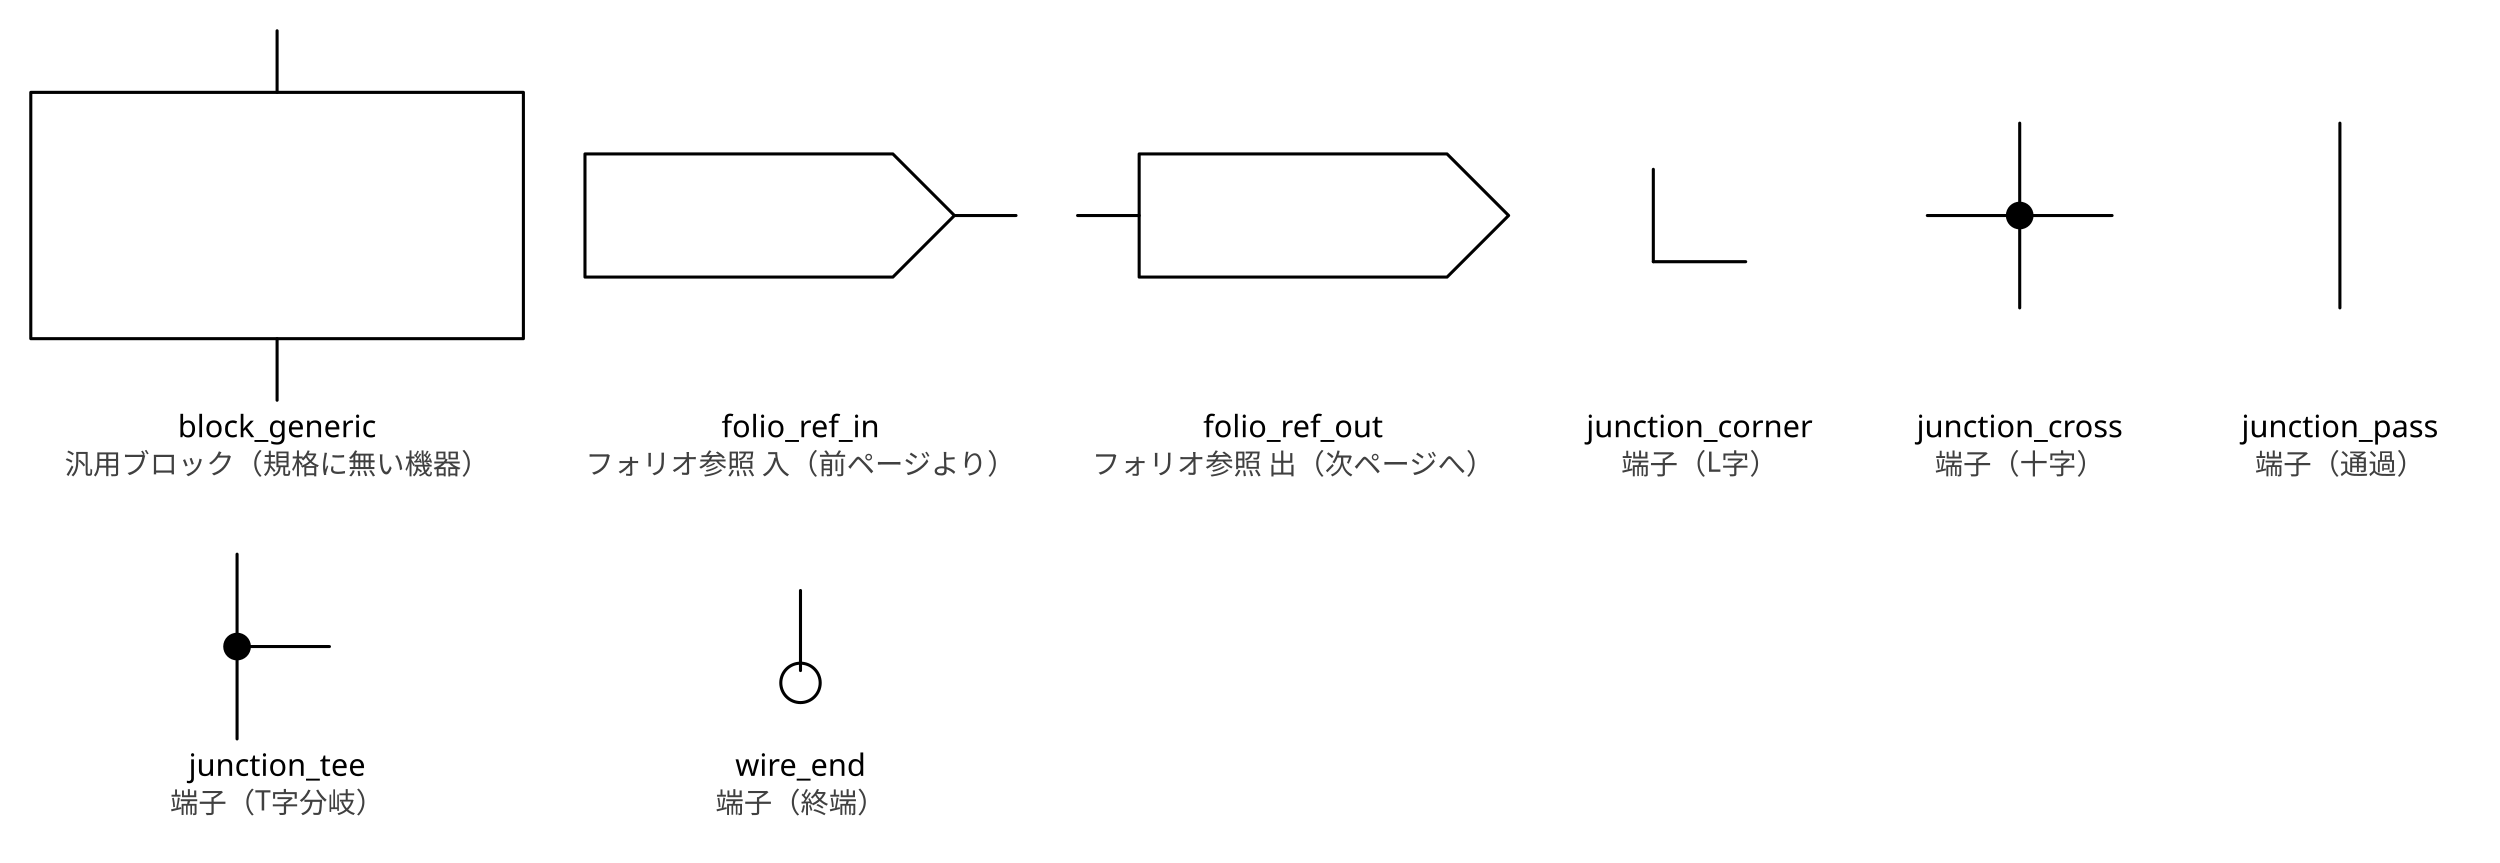
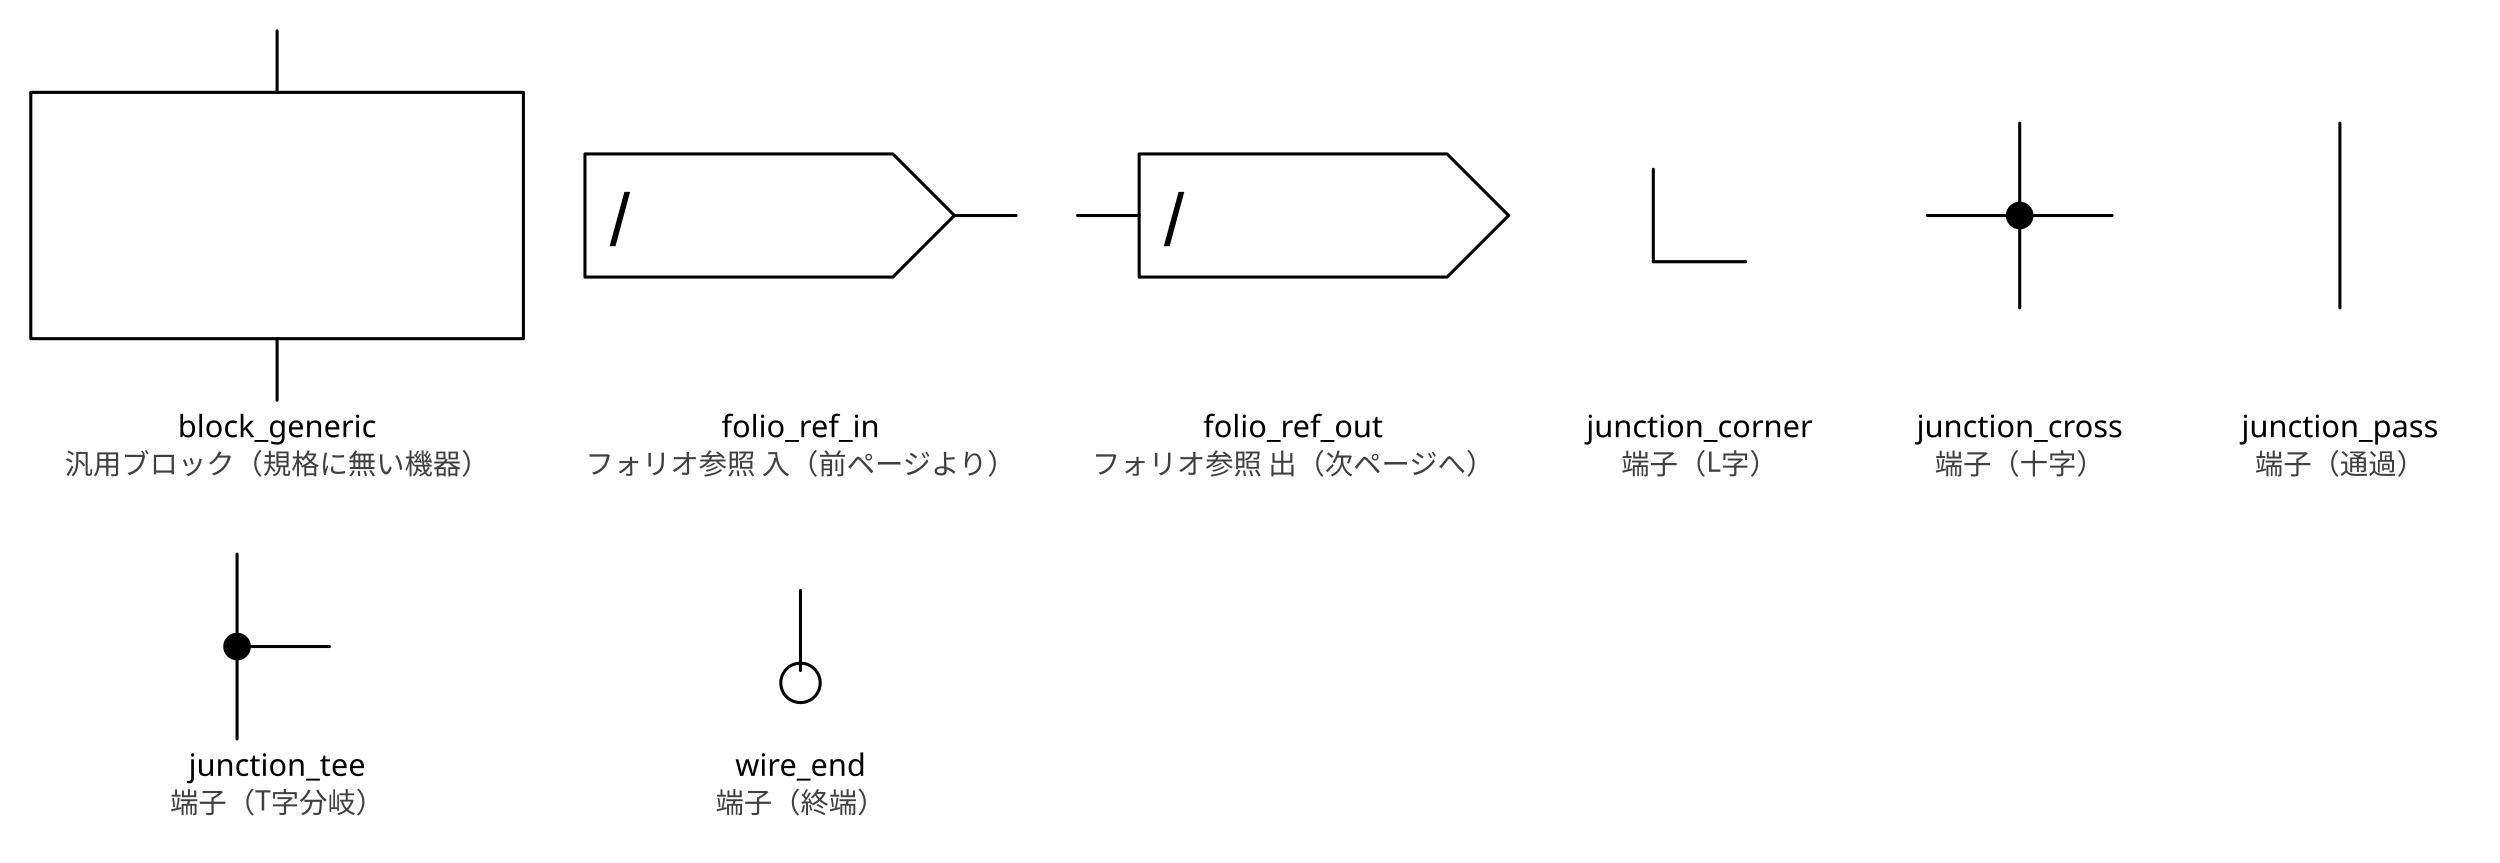
<svg xmlns="http://www.w3.org/2000/svg" viewBox="0 0 406 140" width="893.2" height="308">
  <g stroke-linecap="round" stroke-linejoin="round">
    <g transform="translate(45 35)">
      <rect x="-40" y="-20" width="80" height="40" fill="none" stroke="currentColor" stroke-width="0.5" />
      <line x1="0" y1="-30" x2="0" y2="-20" fill="none" stroke="currentColor" stroke-width="0.5" />
      <line x1="0" y1="20" x2="0" y2="30" fill="none" stroke="currentColor" stroke-width="0.5" />
    </g>
    <text x="45" y="71" text-anchor="middle" font-family="Meiryo,'Yu Gothic',sans-serif" font-size="5" fill="currentColor">block_generic</text>
    <text x="45" y="77" text-anchor="middle" font-family="Meiryo,'Yu Gothic',sans-serif" font-size="4.6" fill="currentColor" opacity="0.75">汎用ブロック（規格に無い機器）</text>
    <g transform="translate(155 35)">
      <polygon points="-60,-10 -10,-10 0,0 -10,10 -60,10" fill="none" stroke="currentColor" stroke-width="0.5" />
      <line x1="0" y1="0" x2="10" y2="0" fill="none" stroke="currentColor" stroke-width="0.5" />
+       <text x="-56" y="4.86" font-family="Liberation Sans,Arial,Helvetica,sans-serif" font-size="12" fill="currentColor">/</text>
    </g>
    <text x="130" y="71" text-anchor="middle" font-family="Meiryo,'Yu Gothic',sans-serif" font-size="5" fill="currentColor">folio_ref_in</text>
    <text x="130" y="77" text-anchor="middle" font-family="Meiryo,'Yu Gothic',sans-serif" font-size="4.6" fill="currentColor" opacity="0.75">フォリオ参照 入（前ページより）</text>
    <g transform="translate(185 35)">
      <polygon points="0,-10 50,-10 60,0 50,10 0,10" fill="none" stroke="currentColor" stroke-width="0.5" />
      <line x1="-10" y1="0" x2="0" y2="0" fill="none" stroke="currentColor" stroke-width="0.5" />
+       <text x="4" y="4.86" font-family="Liberation Sans,Arial,Helvetica,sans-serif" font-size="12" fill="currentColor">/</text>
    </g>
    <text x="210" y="71" text-anchor="middle" font-family="Meiryo,'Yu Gothic',sans-serif" font-size="5" fill="currentColor">folio_ref_out</text>
    <text x="210" y="77" text-anchor="middle" font-family="Meiryo,'Yu Gothic',sans-serif" font-size="4.6" fill="currentColor" opacity="0.75">フォリオ参照 出（次ページへ）</text>
    <g transform="translate(268.5 42.5)">
      <line x1="0" y1="-15" x2="0" y2="0" fill="none" stroke="currentColor" stroke-width="0.5" />
      <line x1="0" y1="0" x2="15" y2="0" fill="none" stroke="currentColor" stroke-width="0.5" />
    </g>
    <text x="276" y="71" text-anchor="middle" font-family="Meiryo,'Yu Gothic',sans-serif" font-size="5" fill="currentColor">junction_corner</text>
    <text x="276" y="77" text-anchor="middle" font-family="Meiryo,'Yu Gothic',sans-serif" font-size="4.6" fill="currentColor" opacity="0.75">端子（L字）</text>
    <g transform="translate(328 35)">
      <line x1="0" y1="-15" x2="0" y2="15" fill="none" stroke="currentColor" stroke-width="0.5" />
      <line x1="-15" y1="0" x2="15" y2="0" fill="none" stroke="currentColor" stroke-width="0.5" />
      <ellipse cx="0" cy="0" rx="2" ry="2" fill="black" stroke="currentColor" stroke-width="0.5" />
    </g>
    <text x="328" y="71" text-anchor="middle" font-family="Meiryo,'Yu Gothic',sans-serif" font-size="5" fill="currentColor">junction_cross</text>
    <text x="328" y="77" text-anchor="middle" font-family="Meiryo,'Yu Gothic',sans-serif" font-size="4.6" fill="currentColor" opacity="0.75">端子（十字）</text>
    <g transform="translate(380 35)">
      <line x1="0" y1="-15" x2="0" y2="15" fill="none" stroke="currentColor" stroke-width="0.5" />
    </g>
    <text x="380" y="71" text-anchor="middle" font-family="Meiryo,'Yu Gothic',sans-serif" font-size="5" fill="currentColor">junction_pass</text>
    <text x="380" y="77" text-anchor="middle" font-family="Meiryo,'Yu Gothic',sans-serif" font-size="4.6" fill="currentColor" opacity="0.75">端子（通過）</text>
    <g transform="translate(38.5 105)">
      <line x1="0" y1="-15" x2="0" y2="15" fill="none" stroke="currentColor" stroke-width="0.5" />
      <line x1="0" y1="0" x2="15" y2="0" fill="none" stroke="currentColor" stroke-width="0.5" />
      <ellipse cx="0" cy="0" rx="2" ry="2" fill="black" stroke="currentColor" stroke-width="0.5" />
    </g>
    <text x="45" y="126" text-anchor="middle" font-family="Meiryo,'Yu Gothic',sans-serif" font-size="5" fill="currentColor">junction_tee</text>
    <text x="45" y="132" text-anchor="middle" font-family="Meiryo,'Yu Gothic',sans-serif" font-size="4.6" fill="currentColor" opacity="0.75">端子（T字分岐）</text>
    <g transform="translate(130 110.9)">
      <line x1="0" y1="-15" x2="0" y2="-2" fill="none" stroke="currentColor" stroke-width="0.5" />
      <ellipse cx="0" cy="0" rx="3.2" ry="3.2" fill="none" stroke="currentColor" stroke-width="0.5" />
    </g>
    <text x="130" y="126" text-anchor="middle" font-family="Meiryo,'Yu Gothic',sans-serif" font-size="5" fill="currentColor">wire_end</text>
    <text x="130" y="132" text-anchor="middle" font-family="Meiryo,'Yu Gothic',sans-serif" font-size="4.6" fill="currentColor" opacity="0.75">端子（終端）</text>
  </g>
</svg>
